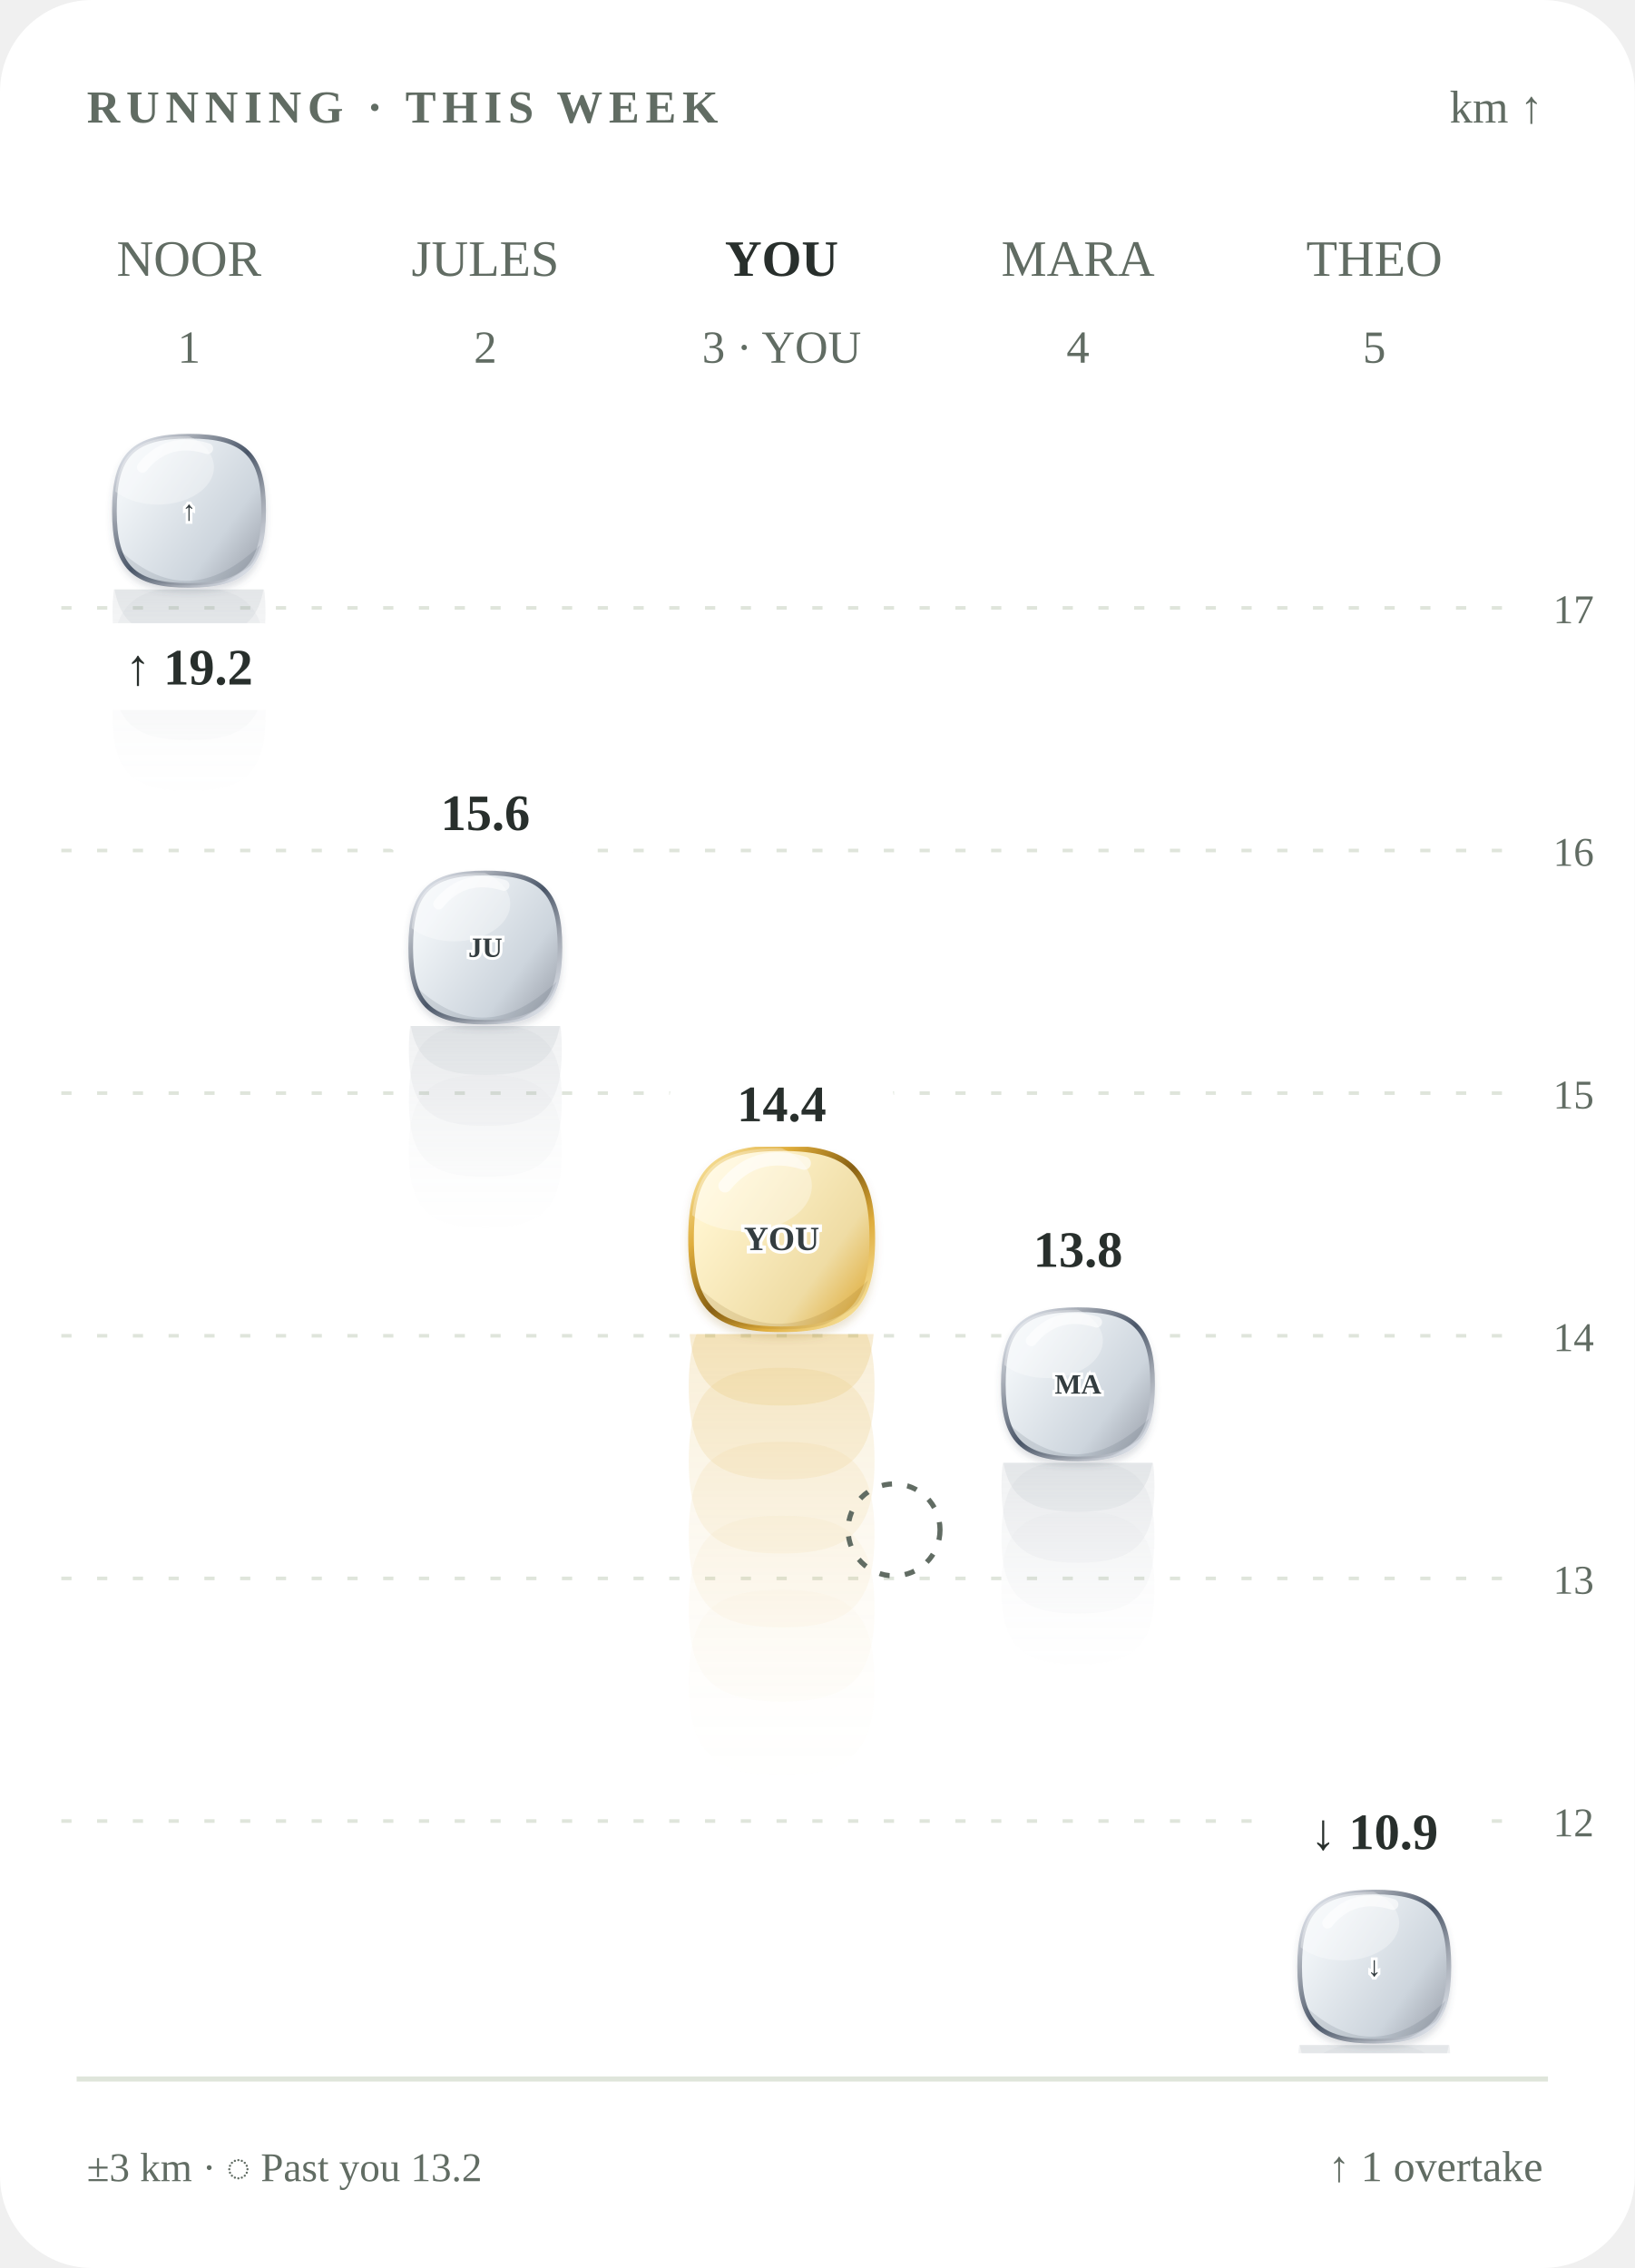
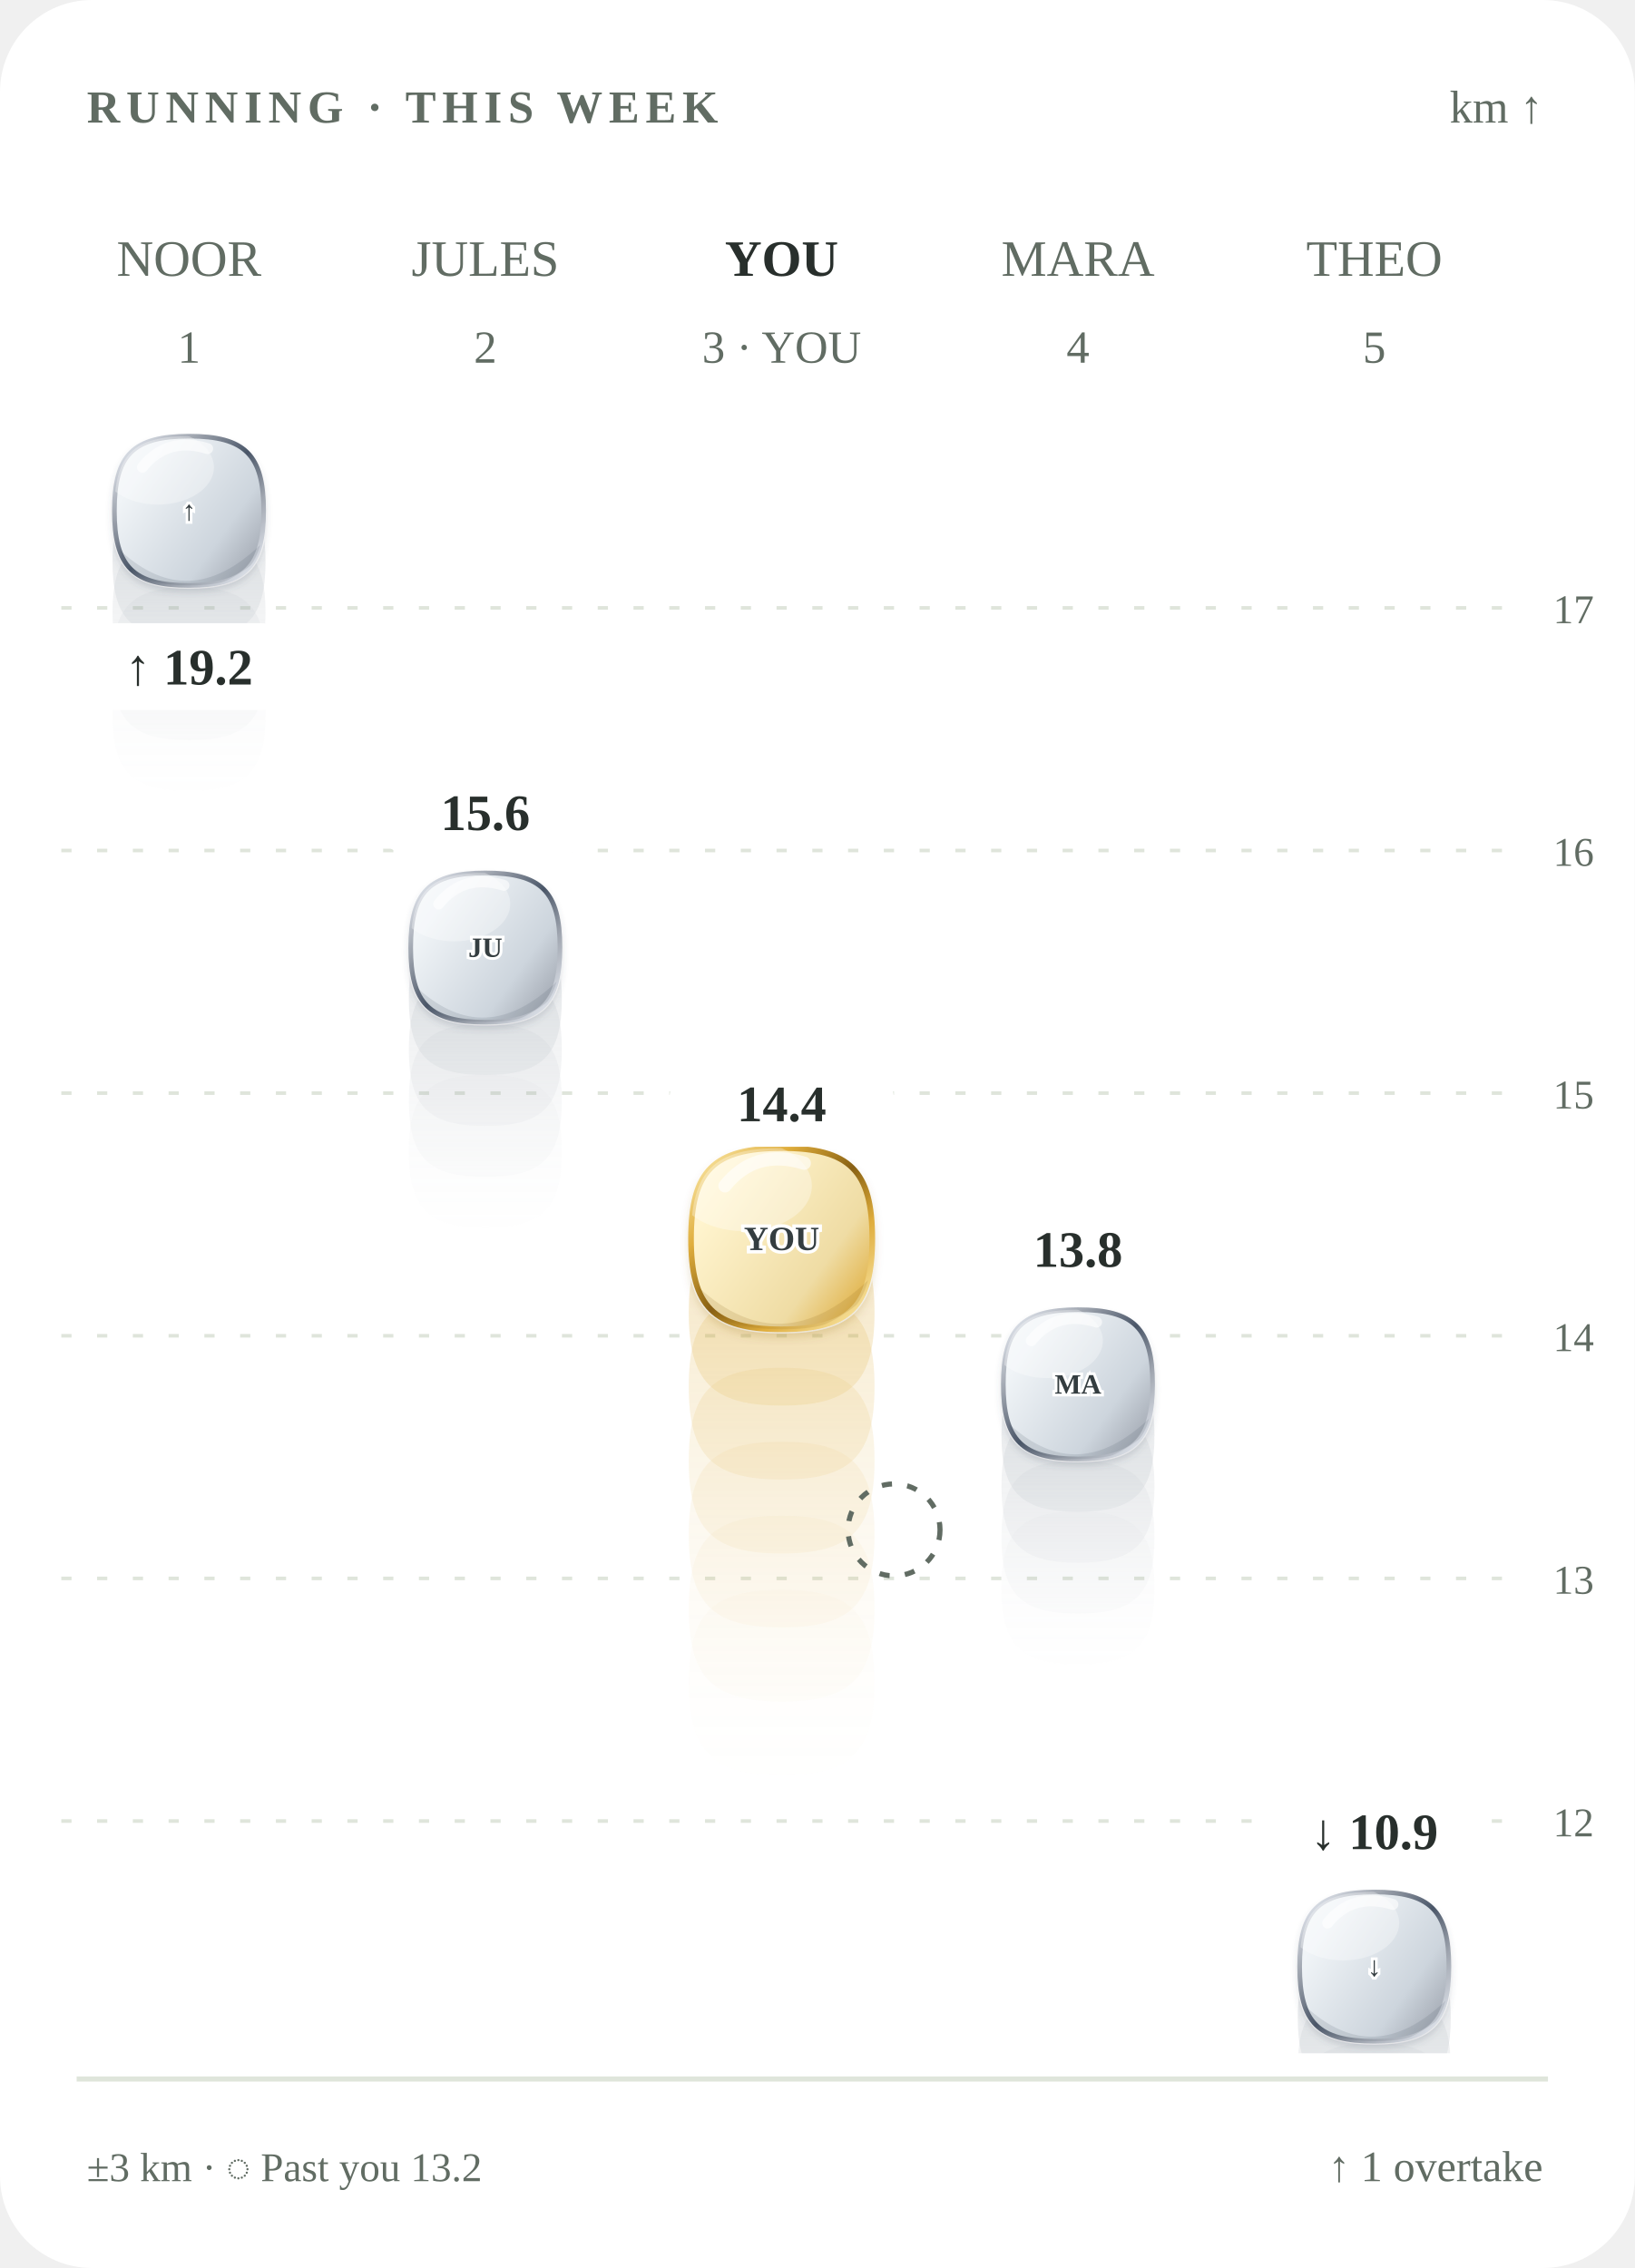
<svg xmlns="http://www.w3.org/2000/svg" viewBox="0 0 320 444" role="img" aria-label="Contour chase: fictional weekly running field. You are place 3, 14.4 km. 1 overtakes. Higher means more distance. Past you is not ranked.">
  <defs>
    <linearGradient id="«material-field-2falseR0»-wake" x1="0" y1="0" x2="0" y2="1">
      <stop stop-color="#f1c75b" stop-opacity=".65" />
      <stop offset="1" stop-color="#f1c75b" stop-opacity="0" />
    </linearGradient>
    <linearGradient id="«material-field-2falseR0»-peer" x1="0" y1="0" x2="0" y2="1">
      <stop stop-color="#819486" stop-opacity=".3" />
      <stop offset="1" stop-color="#819486" stop-opacity="0" />
    </linearGradient>
    <clipPath id="«material-field-2falseR0»-field">
      <rect x="8" y="82" width="294" height="320" rx="12" />
    </clipPath>
  </defs>
  <rect width="320" height="444" rx="18" fill="#ffffff" />
  <text x="17" y="24" fill="#616c63" font-size="9" font-weight="600" letter-spacing="1.2">RUNNING · THIS WEEK</text>
  <text x="302" y="24" text-anchor="end" fill="#616c63" font-size="9">km ↑</text>
  <g>
    <text x="37" y="54" text-anchor="middle" fill="#616c63" font-size="10" font-weight="500">NOOR</text>
    <text x="37" y="71" text-anchor="middle" fill="#616c63" font-size="9">1</text>
  </g>
  <g>
    <text x="95" y="54" text-anchor="middle" fill="#616c63" font-size="10" font-weight="500">JULES</text>
    <text x="95" y="71" text-anchor="middle" fill="#616c63" font-size="9">2</text>
  </g>
  <g>
    <text x="153" y="54" text-anchor="middle" fill="#282f2c" font-size="10" font-weight="800">YOU</text>
    <text x="153" y="71" text-anchor="middle" fill="#616c63" font-size="9">3 · YOU</text>
  </g>
  <g>
    <text x="211" y="54" text-anchor="middle" fill="#616c63" font-size="10" font-weight="500">MARA</text>
    <text x="211" y="71" text-anchor="middle" fill="#616c63" font-size="9">4</text>
  </g>
  <g>
    <text x="269" y="54" text-anchor="middle" fill="#616c63" font-size="10" font-weight="500">THEO</text>
    <text x="269" y="71" text-anchor="middle" fill="#616c63" font-size="9">5</text>
  </g>
  <g>
    <path d="M12 356.5H294" stroke="#dfe5db" stroke-width="0.7" stroke-dasharray="2 5" />
    <text x="308" y="359.5" text-anchor="middle" font-size="8" fill="#616c63">12</text>
  </g>
  <g>
    <path d="M12 309H294" stroke="#dfe5db" stroke-width="0.7" stroke-dasharray="2 5" />
    <text x="308" y="312" text-anchor="middle" font-size="8" fill="#616c63">13</text>
  </g>
  <g>
    <path d="M12 261.5H294" stroke="#dfe5db" stroke-width="0.7" stroke-dasharray="2 5" />
    <text x="308" y="264.5" text-anchor="middle" font-size="8" fill="#616c63">14</text>
  </g>
  <g>
    <path d="M12 214H294" stroke="#dfe5db" stroke-width="0.7" stroke-dasharray="2 5" />
    <text x="308" y="217" text-anchor="middle" font-size="8" fill="#616c63">15</text>
  </g>
  <g>
    <path d="M12 166.5H294" stroke="#dfe5db" stroke-width="0.7" stroke-dasharray="2 5" />
    <text x="308" y="169.5" text-anchor="middle" font-size="8" fill="#616c63">16</text>
  </g>
  <g>
    <path d="M12 119H294" stroke="#dfe5db" stroke-width="0.7" stroke-dasharray="2 5" />
    <text x="308" y="122" text-anchor="middle" font-size="8" fill="#616c63">17</text>
  </g>
  <g clip-path="url(#«material-field-2falseR0»-field)">
    <g>
      <g transform="translate(37 100) scale(0.6086957)" data-material-racer="silver">
        <defs>
          <linearGradient id="«material-field-2falseR15n»-body" x1="-0.5" y1="0" x2="0.9" y2="1">
            <stop offset="0" stop-color="#ffffff" stop-opacity="1" />
            <stop offset="0.4" stop-color="#f0f4f7" stop-opacity="1" />
            <stop offset="0.8" stop-color="#cdd5dd" stop-opacity="1" />
            <stop offset="1" stop-color="#9fa5af" stop-opacity="1" />
          </linearGradient>
          <linearGradient id="«material-field-2falseR15n»-rim" x1="0" y1="0" x2="1" y2="1">
            <stop stop-color="#f4f8ff" />
            <stop offset=".27" stop-color="#9fa5af" />
            <stop offset=".5" stop-color="#4a5668" />
            <stop offset=".7" stop-color="#9fa5af" />
            <stop offset="1" stop-color="#f4f8ff" />
          </linearGradient>
          <linearGradient id="«material-field-2falseR15n»-shine" gradientUnits="userSpaceOnUse" x1="-38" y1="-25" x2="25" y2="18">
            <stop stop-color="white" stop-opacity="0" />
            <stop offset=".36" stop-color="white" stop-opacity="0" />
            <stop offset=".48" stop-color="white" stop-opacity="0.35" />
            <stop offset=".57" stop-color="white" stop-opacity="0" />
            <stop offset="1" stop-color="white" stop-opacity="0" />
          </linearGradient>
-           <linearGradient id="«material-field-2falseR15n»-fade" x1="0" y1="0" x2="0" y2="1">
-             <stop stop-color="white" />
-             <stop offset="1" stop-color="white" stop-opacity="0" />
-           </linearGradient>
-           <mask id="«material-field-2falseR15n»-wake" maskUnits="userSpaceOnUse" x="-35" y="-35" width="70" height="140.55">
-             <rect x="-35" y="-29" width="70" height="124.55" fill="url(#«material-field-2falseR15n»-fade)" />
-           </mask>
-           <clipPath id="«material-field-2falseR15n»-after-head" clipPathUnits="userSpaceOnUse">
-             <rect x="-40" y="25.2" width="80" height="145.55" />
-           </clipPath>
          <clipPath id="«material-field-2falseR15n»-clip">
            <path d="M0-24C18-24 24-18 24 0S18 24 0 24-24 18-24 0-18-24 0-24Z" />
          </clipPath>
          <filter id="«material-field-2falseR15n»-shadow" x="-50%" y="-50%" width="200%" height="220%">
            <feDropShadow dx="0" dy="1.5" stdDeviation="1.1" flood-color="#4a5668" flood-opacity="0.18" />
          </filter>
          <pattern id="«material-field-2falseR15n»-grain" width="3" height="3" patternUnits="userSpaceOnUse">
            <path d="M0 .4H3" stroke="#f4f8ff" stroke-opacity=".22" stroke-width=".35" />
          </pattern>
        </defs>
-         <g clip-path="url(#«material-field-2falseR15n»-after-head)" data-wake-start="25.2">
-           <g mask="url(#«material-field-2falseR15n»-wake)">
-             <g style="transform:translateY(16.3875px);opacity:0.6;--echo-distance:65.55px;animation-duration:1.32s;animation-delay:0s">
-               <path d="M0-24C18-24 24-18 24 0S18 24 0 24-24 18-24 0-18-24 0-24Z" fill="#9fa5af" opacity="0.55" stroke="#9fa5af" stroke-width="1.2" />
-             </g>
-             <g style="transform:translateY(32.775px);opacity:0.48;--echo-distance:65.55px;animation-duration:1.32s;animation-delay:-0.33s">
-               <path d="M0-24C18-24 24-18 24 0S18 24 0 24-24 18-24 0-18-24 0-24Z" fill="#9fa5af" opacity="0.55" stroke="#9fa5af" stroke-width="1.2" />
-             </g>
-             <g style="transform:translateY(49.1625px);opacity:0.36;--echo-distance:65.55px;animation-duration:1.32s;animation-delay:-0.66s">
-               <path d="M0-24C18-24 24-18 24 0S18 24 0 24-24 18-24 0-18-24 0-24Z" fill="#9fa5af" opacity="0.55" stroke="#9fa5af" stroke-width="1.2" />
-             </g>
-             <g style="transform:translateY(65.55px);opacity:0.24;--echo-distance:65.55px;animation-duration:1.32s;animation-delay:-0.99s">
-               <path d="M0-24C18-24 24-18 24 0S18 24 0 24-24 18-24 0-18-24 0-24Z" fill="#9fa5af" opacity="0.55" stroke="#9fa5af" stroke-width="1.2" />
+         <g data-satin-wake="silver">
+           <defs>
+             <linearGradient id="«material-field-2falseR195n»-fade" x1="0" y1="0" x2="0" y2="1">
+               <stop stop-color="white" />
+               <stop offset="1" stop-color="white" stop-opacity="0" />
+             </linearGradient>
+             <mask id="«material-field-2falseR195n»-outside" maskUnits="userSpaceOnUse" x="-40" y="-40" width="80" height="155.55" style="mask-type:luminance">
+               <rect x="-40" y="-40" width="80" height="155.55" fill="white" />
+               <path d="M0-24C18-24 24-18 24 0S18 24 0 24-24 18-24 0-18-24 0-24Z" fill="black" stroke="black" stroke-width="2.2" />
+             </mask>
+             <mask id="«material-field-2falseR195n»-fade-mask" maskUnits="userSpaceOnUse" x="-35" y="-35" width="70" height="140.55">
+               <rect x="-35" y="-29" width="70" height="124.55" fill="url(#«material-field-2falseR195n»-fade)" />
+             </mask>
+           </defs>
+           <g mask="url(#«material-field-2falseR195n»-outside)" data-wake-exclusion="curved-silhouette">
+             <g mask="url(#«material-field-2falseR195n»-fade-mask)">
+               <g style="transform:translateY(16.3875px);opacity:0.6;--echo-distance:65.55px;animation-duration:1.32s;animation-delay:0s">
+                 <path d="M0-24C18-24 24-18 24 0S18 24 0 24-24 18-24 0-18-24 0-24Z" fill="#9fa5af" opacity=".55" stroke="#9fa5af" stroke-width="1.2" />
+               </g>
+               <g style="transform:translateY(32.775px);opacity:0.48;--echo-distance:65.55px;animation-duration:1.32s;animation-delay:-0.33s">
+                 <path d="M0-24C18-24 24-18 24 0S18 24 0 24-24 18-24 0-18-24 0-24Z" fill="#9fa5af" opacity=".55" stroke="#9fa5af" stroke-width="1.2" />
+               </g>
+               <g style="transform:translateY(49.1625px);opacity:0.36;--echo-distance:65.55px;animation-duration:1.32s;animation-delay:-0.66s">
+                 <path d="M0-24C18-24 24-18 24 0S18 24 0 24-24 18-24 0-18-24 0-24Z" fill="#9fa5af" opacity=".55" stroke="#9fa5af" stroke-width="1.2" />
+               </g>
+               <g style="transform:translateY(65.55px);opacity:0.24;--echo-distance:65.55px;animation-duration:1.32s;animation-delay:-0.99s">
+                 <path d="M0-24C18-24 24-18 24 0S18 24 0 24-24 18-24 0-18-24 0-24Z" fill="#9fa5af" opacity=".55" stroke="#9fa5af" stroke-width="1.2" />
+               </g>
            </g>
          </g>
        </g>
        <g filter="url(#«material-field-2falseR15n»-shadow)">
          <path d="M0-24C18-24 24-18 24 0S18 24 0 24-24 18-24 0-18-24 0-24Z" fill="url(#«material-field-2falseR15n»-body)" stroke="url(#«material-field-2falseR15n»-rim)" stroke-width="1.5" />
          <g clip-path="url(#«material-field-2falseR15n»-clip)">
            <ellipse cx="-10" cy="-14" rx="18" ry="12" fill="white" opacity="0.32" />
            <path d="M-15-14Q-7-24 6-20" fill="none" stroke="white" stroke-width="3.5" stroke-linecap="round" opacity="0.6" />
            <path d="M-23 14Q0 35 24 12" fill="none" stroke="#4a5668" stroke-width="3" opacity=".15" />
          </g>
        </g>
        <text x="0" y="3" text-anchor="middle" fill="#343d40" stroke="#fff" stroke-width="1.8" paint-order="stroke" font-size="9" font-weight="800">↑</text>
      </g>
      <g display="none">
        <circle cx="37" cy="114" r="14" fill="none" stroke="#819486" stroke-width="1.4" opacity="0.35" />
        <circle cx="37" cy="127" r="14" fill="none" stroke="#819486" stroke-width="1.4" opacity="0.2" />
        <circle cx="37" cy="100" r="14" fill="#fafaf7" stroke="#819486" stroke-width="1.5" />
        <text x="37" y="103" text-anchor="middle" font-size="8.5" font-weight="700" fill="#616c63">↑</text>
      </g>
      <rect x="15" y="122" width="44" height="17" rx="8" fill="#ffffff" />
      <text x="37" y="134" text-anchor="middle" font-size="10" font-weight="700" fill="#282f2c">↑ 19.2</text>
    </g>
    <g>
      <g transform="translate(95 185.5) scale(0.6086957)" data-material-racer="silver">
        <defs>
          <linearGradient id="«material-field-2falseR19n»-body" x1="-0.5" y1="0" x2="0.9" y2="1">
            <stop offset="0" stop-color="#ffffff" stop-opacity="1" />
            <stop offset="0.4" stop-color="#f0f4f7" stop-opacity="1" />
            <stop offset="0.8" stop-color="#cdd5dd" stop-opacity="1" />
            <stop offset="1" stop-color="#9fa5af" stop-opacity="1" />
          </linearGradient>
          <linearGradient id="«material-field-2falseR19n»-rim" x1="0" y1="0" x2="1" y2="1">
            <stop stop-color="#f4f8ff" />
            <stop offset=".27" stop-color="#9fa5af" />
            <stop offset=".5" stop-color="#4a5668" />
            <stop offset=".7" stop-color="#9fa5af" />
            <stop offset="1" stop-color="#f4f8ff" />
          </linearGradient>
          <linearGradient id="«material-field-2falseR19n»-shine" gradientUnits="userSpaceOnUse" x1="-38" y1="-25" x2="25" y2="18">
            <stop stop-color="white" stop-opacity="0" />
            <stop offset=".36" stop-color="white" stop-opacity="0" />
            <stop offset=".48" stop-color="white" stop-opacity="0.35" />
            <stop offset=".57" stop-color="white" stop-opacity="0" />
            <stop offset="1" stop-color="white" stop-opacity="0" />
          </linearGradient>
-           <linearGradient id="«material-field-2falseR19n»-fade" x1="0" y1="0" x2="0" y2="1">
-             <stop stop-color="white" />
-             <stop offset="1" stop-color="white" stop-opacity="0" />
-           </linearGradient>
-           <mask id="«material-field-2falseR19n»-wake" maskUnits="userSpaceOnUse" x="-35" y="-35" width="70" height="140.55">
-             <rect x="-35" y="-29" width="70" height="124.55" fill="url(#«material-field-2falseR19n»-fade)" />
-           </mask>
-           <clipPath id="«material-field-2falseR19n»-after-head" clipPathUnits="userSpaceOnUse">
-             <rect x="-40" y="25.2" width="80" height="145.55" />
-           </clipPath>
          <clipPath id="«material-field-2falseR19n»-clip">
            <path d="M0-24C18-24 24-18 24 0S18 24 0 24-24 18-24 0-18-24 0-24Z" />
          </clipPath>
          <filter id="«material-field-2falseR19n»-shadow" x="-50%" y="-50%" width="200%" height="220%">
            <feDropShadow dx="0" dy="1.5" stdDeviation="1.1" flood-color="#4a5668" flood-opacity="0.18" />
          </filter>
          <pattern id="«material-field-2falseR19n»-grain" width="3" height="3" patternUnits="userSpaceOnUse">
            <path d="M0 .4H3" stroke="#f4f8ff" stroke-opacity=".22" stroke-width=".35" />
          </pattern>
        </defs>
-         <g clip-path="url(#«material-field-2falseR19n»-after-head)" data-wake-start="25.2">
-           <g mask="url(#«material-field-2falseR19n»-wake)">
-             <g style="transform:translateY(16.3875px);opacity:0.6;--echo-distance:65.55px;animation-duration:1.32s;animation-delay:0s">
-               <path d="M0-24C18-24 24-18 24 0S18 24 0 24-24 18-24 0-18-24 0-24Z" fill="#9fa5af" opacity="0.55" stroke="#9fa5af" stroke-width="1.2" />
-             </g>
-             <g style="transform:translateY(32.775px);opacity:0.48;--echo-distance:65.55px;animation-duration:1.32s;animation-delay:-0.33s">
-               <path d="M0-24C18-24 24-18 24 0S18 24 0 24-24 18-24 0-18-24 0-24Z" fill="#9fa5af" opacity="0.55" stroke="#9fa5af" stroke-width="1.2" />
-             </g>
-             <g style="transform:translateY(49.1625px);opacity:0.36;--echo-distance:65.55px;animation-duration:1.32s;animation-delay:-0.66s">
-               <path d="M0-24C18-24 24-18 24 0S18 24 0 24-24 18-24 0-18-24 0-24Z" fill="#9fa5af" opacity="0.55" stroke="#9fa5af" stroke-width="1.2" />
-             </g>
-             <g style="transform:translateY(65.55px);opacity:0.24;--echo-distance:65.55px;animation-duration:1.32s;animation-delay:-0.99s">
-               <path d="M0-24C18-24 24-18 24 0S18 24 0 24-24 18-24 0-18-24 0-24Z" fill="#9fa5af" opacity="0.55" stroke="#9fa5af" stroke-width="1.2" />
+         <g data-satin-wake="silver">
+           <defs>
+             <linearGradient id="«material-field-2falseR199n»-fade" x1="0" y1="0" x2="0" y2="1">
+               <stop stop-color="white" />
+               <stop offset="1" stop-color="white" stop-opacity="0" />
+             </linearGradient>
+             <mask id="«material-field-2falseR199n»-outside" maskUnits="userSpaceOnUse" x="-40" y="-40" width="80" height="155.55" style="mask-type:luminance">
+               <rect x="-40" y="-40" width="80" height="155.55" fill="white" />
+               <path d="M0-24C18-24 24-18 24 0S18 24 0 24-24 18-24 0-18-24 0-24Z" fill="black" stroke="black" stroke-width="2.2" />
+             </mask>
+             <mask id="«material-field-2falseR199n»-fade-mask" maskUnits="userSpaceOnUse" x="-35" y="-35" width="70" height="140.55">
+               <rect x="-35" y="-29" width="70" height="124.55" fill="url(#«material-field-2falseR199n»-fade)" />
+             </mask>
+           </defs>
+           <g mask="url(#«material-field-2falseR199n»-outside)" data-wake-exclusion="curved-silhouette">
+             <g mask="url(#«material-field-2falseR199n»-fade-mask)">
+               <g style="transform:translateY(16.3875px);opacity:0.6;--echo-distance:65.55px;animation-duration:1.32s;animation-delay:0s">
+                 <path d="M0-24C18-24 24-18 24 0S18 24 0 24-24 18-24 0-18-24 0-24Z" fill="#9fa5af" opacity=".55" stroke="#9fa5af" stroke-width="1.2" />
+               </g>
+               <g style="transform:translateY(32.775px);opacity:0.48;--echo-distance:65.55px;animation-duration:1.32s;animation-delay:-0.33s">
+                 <path d="M0-24C18-24 24-18 24 0S18 24 0 24-24 18-24 0-18-24 0-24Z" fill="#9fa5af" opacity=".55" stroke="#9fa5af" stroke-width="1.2" />
+               </g>
+               <g style="transform:translateY(49.1625px);opacity:0.36;--echo-distance:65.55px;animation-duration:1.32s;animation-delay:-0.66s">
+                 <path d="M0-24C18-24 24-18 24 0S18 24 0 24-24 18-24 0-18-24 0-24Z" fill="#9fa5af" opacity=".55" stroke="#9fa5af" stroke-width="1.2" />
+               </g>
+               <g style="transform:translateY(65.55px);opacity:0.24;--echo-distance:65.55px;animation-duration:1.32s;animation-delay:-0.99s">
+                 <path d="M0-24C18-24 24-18 24 0S18 24 0 24-24 18-24 0-18-24 0-24Z" fill="#9fa5af" opacity=".55" stroke="#9fa5af" stroke-width="1.2" />
+               </g>
            </g>
          </g>
        </g>
        <g filter="url(#«material-field-2falseR19n»-shadow)">
          <path d="M0-24C18-24 24-18 24 0S18 24 0 24-24 18-24 0-18-24 0-24Z" fill="url(#«material-field-2falseR19n»-body)" stroke="url(#«material-field-2falseR19n»-rim)" stroke-width="1.5" />
          <g clip-path="url(#«material-field-2falseR19n»-clip)">
            <ellipse cx="-10" cy="-14" rx="18" ry="12" fill="white" opacity="0.32" />
            <path d="M-15-14Q-7-24 6-20" fill="none" stroke="white" stroke-width="3.5" stroke-linecap="round" opacity="0.6" />
            <path d="M-23 14Q0 35 24 12" fill="none" stroke="#4a5668" stroke-width="3" opacity=".15" />
          </g>
        </g>
        <text x="0" y="3" text-anchor="middle" fill="#343d40" stroke="#fff" stroke-width="1.8" paint-order="stroke" font-size="9" font-weight="800">JU</text>
      </g>
      <g display="none">
        <circle cx="95" cy="199.5" r="14" fill="none" stroke="#819486" stroke-width="1.4" opacity="0.35" />
        <circle cx="95" cy="212.5" r="14" fill="none" stroke="#819486" stroke-width="1.4" opacity="0.2" />
        <circle cx="95" cy="185.5" r="14" fill="#fafaf7" stroke="#819486" stroke-width="1.5" />
        <text x="95" y="188.5" text-anchor="middle" font-size="8.5" font-weight="700" fill="#616c63">JU</text>
      </g>
      <rect x="73" y="150.5" width="44" height="17" rx="8" fill="#ffffff" />
      <text x="95" y="162.5" text-anchor="middle" font-size="10" font-weight="700" fill="#282f2c">15.6</text>
    </g>
    <g>
      <g transform="translate(153 242.5) scale(0.7391304)" data-material-racer="gold">
        <defs>
          <linearGradient id="«material-field-2falseR1dn»-body" x1="-0.5" y1="0" x2="0.9" y2="1">
            <stop offset="0" stop-color="#ffffff" stop-opacity="1" />
            <stop offset="0.4" stop-color="#fff4ce" stop-opacity="1" />
            <stop offset="0.8" stop-color="#efdca4" stop-opacity="1" />
            <stop offset="1" stop-color="#dfad3c" stop-opacity="1" />
          </linearGradient>
          <linearGradient id="«material-field-2falseR1dn»-rim" x1="0" y1="0" x2="1" y2="1">
            <stop stop-color="#fff2ba" />
            <stop offset=".27" stop-color="#dfad3c" />
            <stop offset=".5" stop-color="#886012" />
            <stop offset=".7" stop-color="#dfad3c" />
            <stop offset="1" stop-color="#fff2ba" />
          </linearGradient>
          <linearGradient id="«material-field-2falseR1dn»-shine" gradientUnits="userSpaceOnUse" x1="-38" y1="-25" x2="25" y2="18">
            <stop stop-color="white" stop-opacity="0" />
            <stop offset=".36" stop-color="white" stop-opacity="0" />
            <stop offset=".48" stop-color="white" stop-opacity="0.35" />
            <stop offset=".57" stop-color="white" stop-opacity="0" />
            <stop offset="1" stop-color="white" stop-opacity="0" />
          </linearGradient>
-           <linearGradient id="«material-field-2falseR1dn»-fade" x1="0" y1="0" x2="0" y2="1">
-             <stop stop-color="white" />
-             <stop offset="1" stop-color="white" stop-opacity="0" />
-           </linearGradient>
-           <mask id="«material-field-2falseR1dn»-wake" maskUnits="userSpaceOnUse" x="-35" y="-35" width="70" height="192.55">
-             <rect x="-35" y="-29" width="70" height="176.55" fill="url(#«material-field-2falseR1dn»-fade)" />
-           </mask>
-           <clipPath id="«material-field-2falseR1dn»-after-head" clipPathUnits="userSpaceOnUse">
-             <rect x="-40" y="25.2" width="80" height="197.55" />
-           </clipPath>
          <clipPath id="«material-field-2falseR1dn»-clip">
            <path d="M0-24C18-24 24-18 24 0S18 24 0 24-24 18-24 0-18-24 0-24Z" />
          </clipPath>
          <filter id="«material-field-2falseR1dn»-shadow" x="-50%" y="-50%" width="200%" height="220%">
            <feDropShadow dx="0" dy="1.5" stdDeviation="1.1" flood-color="#886012" flood-opacity="0.18" />
          </filter>
          <pattern id="«material-field-2falseR1dn»-grain" width="3" height="3" patternUnits="userSpaceOnUse">
            <path d="M0 .4H3" stroke="#fff2ba" stroke-opacity=".22" stroke-width=".35" />
          </pattern>
        </defs>
-         <g clip-path="url(#«material-field-2falseR1dn»-after-head)" data-wake-start="25.2">
-           <g mask="url(#«material-field-2falseR1dn»-wake)">
-             <g style="transform:translateY(19.59167px);opacity:0.6;--echo-distance:117.55px;animation-duration:1.15s;animation-delay:0s">
-               <path d="M0-24C18-24 24-18 24 0S18 24 0 24-24 18-24 0-18-24 0-24Z" fill="#dfad3c" opacity="0.55" stroke="#dfad3c" stroke-width="1.2" />
-             </g>
-             <g style="transform:translateY(39.18333px);opacity:0.514;--echo-distance:117.55px;animation-duration:1.15s;animation-delay:-0.192s">
-               <path d="M0-24C18-24 24-18 24 0S18 24 0 24-24 18-24 0-18-24 0-24Z" fill="#dfad3c" opacity="0.55" stroke="#dfad3c" stroke-width="1.2" />
-             </g>
-             <g style="transform:translateY(58.775px);opacity:0.429;--echo-distance:117.55px;animation-duration:1.15s;animation-delay:-0.383s">
-               <path d="M0-24C18-24 24-18 24 0S18 24 0 24-24 18-24 0-18-24 0-24Z" fill="#dfad3c" opacity="0.55" stroke="#dfad3c" stroke-width="1.2" />
-             </g>
-             <g style="transform:translateY(78.36667px);opacity:0.343;--echo-distance:117.55px;animation-duration:1.15s;animation-delay:-0.575s">
-               <path d="M0-24C18-24 24-18 24 0S18 24 0 24-24 18-24 0-18-24 0-24Z" fill="#dfad3c" opacity="0.55" stroke="#dfad3c" stroke-width="1.2" />
-             </g>
-             <g style="transform:translateY(97.95833px);opacity:0.257;--echo-distance:117.55px;animation-duration:1.15s;animation-delay:-0.767s">
-               <path d="M0-24C18-24 24-18 24 0S18 24 0 24-24 18-24 0-18-24 0-24Z" fill="#dfad3c" opacity="0.55" stroke="#dfad3c" stroke-width="1.2" />
-             </g>
-             <g style="transform:translateY(117.55px);opacity:0.171;--echo-distance:117.55px;animation-duration:1.15s;animation-delay:-0.958s">
-               <path d="M0-24C18-24 24-18 24 0S18 24 0 24-24 18-24 0-18-24 0-24Z" fill="#dfad3c" opacity="0.55" stroke="#dfad3c" stroke-width="1.2" />
+         <g data-satin-wake="gold">
+           <defs>
+             <linearGradient id="«material-field-2falseR19dn»-fade" x1="0" y1="0" x2="0" y2="1">
+               <stop stop-color="white" />
+               <stop offset="1" stop-color="white" stop-opacity="0" />
+             </linearGradient>
+             <mask id="«material-field-2falseR19dn»-outside" maskUnits="userSpaceOnUse" x="-40" y="-40" width="80" height="207.55" style="mask-type:luminance">
+               <rect x="-40" y="-40" width="80" height="207.55" fill="white" />
+               <path d="M0-24C18-24 24-18 24 0S18 24 0 24-24 18-24 0-18-24 0-24Z" fill="black" stroke="black" stroke-width="2.2" />
+             </mask>
+             <mask id="«material-field-2falseR19dn»-fade-mask" maskUnits="userSpaceOnUse" x="-35" y="-35" width="70" height="192.55">
+               <rect x="-35" y="-29" width="70" height="176.55" fill="url(#«material-field-2falseR19dn»-fade)" />
+             </mask>
+           </defs>
+           <g mask="url(#«material-field-2falseR19dn»-outside)" data-wake-exclusion="curved-silhouette">
+             <g mask="url(#«material-field-2falseR19dn»-fade-mask)">
+               <g style="transform:translateY(19.59167px);opacity:0.6;--echo-distance:117.55px;animation-duration:1.15s;animation-delay:0s">
+                 <path d="M0-24C18-24 24-18 24 0S18 24 0 24-24 18-24 0-18-24 0-24Z" fill="#dfad3c" opacity=".55" stroke="#dfad3c" stroke-width="1.2" />
+               </g>
+               <g style="transform:translateY(39.18333px);opacity:0.514;--echo-distance:117.55px;animation-duration:1.15s;animation-delay:-0.192s">
+                 <path d="M0-24C18-24 24-18 24 0S18 24 0 24-24 18-24 0-18-24 0-24Z" fill="#dfad3c" opacity=".55" stroke="#dfad3c" stroke-width="1.2" />
+               </g>
+               <g style="transform:translateY(58.775px);opacity:0.429;--echo-distance:117.55px;animation-duration:1.15s;animation-delay:-0.383s">
+                 <path d="M0-24C18-24 24-18 24 0S18 24 0 24-24 18-24 0-18-24 0-24Z" fill="#dfad3c" opacity=".55" stroke="#dfad3c" stroke-width="1.2" />
+               </g>
+               <g style="transform:translateY(78.36667px);opacity:0.343;--echo-distance:117.55px;animation-duration:1.15s;animation-delay:-0.575s">
+                 <path d="M0-24C18-24 24-18 24 0S18 24 0 24-24 18-24 0-18-24 0-24Z" fill="#dfad3c" opacity=".55" stroke="#dfad3c" stroke-width="1.2" />
+               </g>
+               <g style="transform:translateY(97.95833px);opacity:0.257;--echo-distance:117.55px;animation-duration:1.15s;animation-delay:-0.767s">
+                 <path d="M0-24C18-24 24-18 24 0S18 24 0 24-24 18-24 0-18-24 0-24Z" fill="#dfad3c" opacity=".55" stroke="#dfad3c" stroke-width="1.2" />
+               </g>
+               <g style="transform:translateY(117.55px);opacity:0.171;--echo-distance:117.55px;animation-duration:1.15s;animation-delay:-0.958s">
+                 <path d="M0-24C18-24 24-18 24 0S18 24 0 24-24 18-24 0-18-24 0-24Z" fill="#dfad3c" opacity=".55" stroke="#dfad3c" stroke-width="1.2" />
+               </g>
            </g>
          </g>
        </g>
        <g filter="url(#«material-field-2falseR1dn»-shadow)">
          <path d="M0-24C18-24 24-18 24 0S18 24 0 24-24 18-24 0-18-24 0-24Z" fill="url(#«material-field-2falseR1dn»-body)" stroke="url(#«material-field-2falseR1dn»-rim)" stroke-width="1.5" />
          <g clip-path="url(#«material-field-2falseR1dn»-clip)">
            <ellipse cx="-10" cy="-14" rx="18" ry="12" fill="white" opacity="0.32" />
            <path d="M-15-14Q-7-24 6-20" fill="none" stroke="white" stroke-width="3.5" stroke-linecap="round" opacity="0.6" />
            <path d="M-23 14Q0 35 24 12" fill="none" stroke="#886012" stroke-width="3" opacity=".15" />
          </g>
        </g>
        <text x="0" y="3" text-anchor="middle" fill="#343d40" stroke="#fff" stroke-width="1.8" paint-order="stroke" font-size="9" font-weight="800">YOU</text>
      </g>
      <g display="none">
        <circle cx="153" cy="256.5" r="14" fill="none" stroke="#f1c75b" stroke-width="1.4" opacity="0.35" />
        <circle cx="153" cy="269.5" r="14" fill="none" stroke="#f1c75b" stroke-width="1.4" opacity="0.2" />
        <circle cx="153" cy="242.5" r="17" fill="#fafaf7" stroke="#282f2c" stroke-width="2.5" />
        <text x="153" y="245.5" text-anchor="middle" font-size="8" font-weight="700" fill="#282f2c">YOU</text>
      </g>
      <rect x="131" y="207.5" width="44" height="17" rx="8" fill="#ffffff" />
      <text x="153" y="219.5" text-anchor="middle" font-size="10" font-weight="700" fill="#282f2c">14.4</text>
    </g>
    <g>
      <g transform="translate(211 271) scale(0.6086957)" data-material-racer="silver">
        <defs>
          <linearGradient id="«material-field-2falseR1hn»-body" x1="-0.5" y1="0" x2="0.9" y2="1">
            <stop offset="0" stop-color="#ffffff" stop-opacity="1" />
            <stop offset="0.4" stop-color="#f0f4f7" stop-opacity="1" />
            <stop offset="0.8" stop-color="#cdd5dd" stop-opacity="1" />
            <stop offset="1" stop-color="#9fa5af" stop-opacity="1" />
          </linearGradient>
          <linearGradient id="«material-field-2falseR1hn»-rim" x1="0" y1="0" x2="1" y2="1">
            <stop stop-color="#f4f8ff" />
            <stop offset=".27" stop-color="#9fa5af" />
            <stop offset=".5" stop-color="#4a5668" />
            <stop offset=".7" stop-color="#9fa5af" />
            <stop offset="1" stop-color="#f4f8ff" />
          </linearGradient>
          <linearGradient id="«material-field-2falseR1hn»-shine" gradientUnits="userSpaceOnUse" x1="-38" y1="-25" x2="25" y2="18">
            <stop stop-color="white" stop-opacity="0" />
            <stop offset=".36" stop-color="white" stop-opacity="0" />
            <stop offset=".48" stop-color="white" stop-opacity="0.35" />
            <stop offset=".57" stop-color="white" stop-opacity="0" />
            <stop offset="1" stop-color="white" stop-opacity="0" />
          </linearGradient>
-           <linearGradient id="«material-field-2falseR1hn»-fade" x1="0" y1="0" x2="0" y2="1">
-             <stop stop-color="white" />
-             <stop offset="1" stop-color="white" stop-opacity="0" />
-           </linearGradient>
-           <mask id="«material-field-2falseR1hn»-wake" maskUnits="userSpaceOnUse" x="-35" y="-35" width="70" height="140.55">
-             <rect x="-35" y="-29" width="70" height="124.55" fill="url(#«material-field-2falseR1hn»-fade)" />
-           </mask>
-           <clipPath id="«material-field-2falseR1hn»-after-head" clipPathUnits="userSpaceOnUse">
-             <rect x="-40" y="25.2" width="80" height="145.55" />
-           </clipPath>
          <clipPath id="«material-field-2falseR1hn»-clip">
            <path d="M0-24C18-24 24-18 24 0S18 24 0 24-24 18-24 0-18-24 0-24Z" />
          </clipPath>
          <filter id="«material-field-2falseR1hn»-shadow" x="-50%" y="-50%" width="200%" height="220%">
            <feDropShadow dx="0" dy="1.5" stdDeviation="1.1" flood-color="#4a5668" flood-opacity="0.18" />
          </filter>
          <pattern id="«material-field-2falseR1hn»-grain" width="3" height="3" patternUnits="userSpaceOnUse">
            <path d="M0 .4H3" stroke="#f4f8ff" stroke-opacity=".22" stroke-width=".35" />
          </pattern>
        </defs>
-         <g clip-path="url(#«material-field-2falseR1hn»-after-head)" data-wake-start="25.2">
-           <g mask="url(#«material-field-2falseR1hn»-wake)">
-             <g style="transform:translateY(16.3875px);opacity:0.6;--echo-distance:65.55px;animation-duration:1.32s;animation-delay:0s">
-               <path d="M0-24C18-24 24-18 24 0S18 24 0 24-24 18-24 0-18-24 0-24Z" fill="#9fa5af" opacity="0.55" stroke="#9fa5af" stroke-width="1.2" />
-             </g>
-             <g style="transform:translateY(32.775px);opacity:0.48;--echo-distance:65.55px;animation-duration:1.32s;animation-delay:-0.33s">
-               <path d="M0-24C18-24 24-18 24 0S18 24 0 24-24 18-24 0-18-24 0-24Z" fill="#9fa5af" opacity="0.55" stroke="#9fa5af" stroke-width="1.2" />
-             </g>
-             <g style="transform:translateY(49.1625px);opacity:0.36;--echo-distance:65.55px;animation-duration:1.32s;animation-delay:-0.66s">
-               <path d="M0-24C18-24 24-18 24 0S18 24 0 24-24 18-24 0-18-24 0-24Z" fill="#9fa5af" opacity="0.55" stroke="#9fa5af" stroke-width="1.2" />
-             </g>
-             <g style="transform:translateY(65.55px);opacity:0.24;--echo-distance:65.55px;animation-duration:1.32s;animation-delay:-0.99s">
-               <path d="M0-24C18-24 24-18 24 0S18 24 0 24-24 18-24 0-18-24 0-24Z" fill="#9fa5af" opacity="0.55" stroke="#9fa5af" stroke-width="1.2" />
+         <g data-satin-wake="silver">
+           <defs>
+             <linearGradient id="«material-field-2falseR19hn»-fade" x1="0" y1="0" x2="0" y2="1">
+               <stop stop-color="white" />
+               <stop offset="1" stop-color="white" stop-opacity="0" />
+             </linearGradient>
+             <mask id="«material-field-2falseR19hn»-outside" maskUnits="userSpaceOnUse" x="-40" y="-40" width="80" height="155.55" style="mask-type:luminance">
+               <rect x="-40" y="-40" width="80" height="155.55" fill="white" />
+               <path d="M0-24C18-24 24-18 24 0S18 24 0 24-24 18-24 0-18-24 0-24Z" fill="black" stroke="black" stroke-width="2.2" />
+             </mask>
+             <mask id="«material-field-2falseR19hn»-fade-mask" maskUnits="userSpaceOnUse" x="-35" y="-35" width="70" height="140.55">
+               <rect x="-35" y="-29" width="70" height="124.55" fill="url(#«material-field-2falseR19hn»-fade)" />
+             </mask>
+           </defs>
+           <g mask="url(#«material-field-2falseR19hn»-outside)" data-wake-exclusion="curved-silhouette">
+             <g mask="url(#«material-field-2falseR19hn»-fade-mask)">
+               <g style="transform:translateY(16.3875px);opacity:0.6;--echo-distance:65.55px;animation-duration:1.32s;animation-delay:0s">
+                 <path d="M0-24C18-24 24-18 24 0S18 24 0 24-24 18-24 0-18-24 0-24Z" fill="#9fa5af" opacity=".55" stroke="#9fa5af" stroke-width="1.2" />
+               </g>
+               <g style="transform:translateY(32.775px);opacity:0.48;--echo-distance:65.55px;animation-duration:1.32s;animation-delay:-0.33s">
+                 <path d="M0-24C18-24 24-18 24 0S18 24 0 24-24 18-24 0-18-24 0-24Z" fill="#9fa5af" opacity=".55" stroke="#9fa5af" stroke-width="1.2" />
+               </g>
+               <g style="transform:translateY(49.1625px);opacity:0.36;--echo-distance:65.55px;animation-duration:1.32s;animation-delay:-0.66s">
+                 <path d="M0-24C18-24 24-18 24 0S18 24 0 24-24 18-24 0-18-24 0-24Z" fill="#9fa5af" opacity=".55" stroke="#9fa5af" stroke-width="1.2" />
+               </g>
+               <g style="transform:translateY(65.55px);opacity:0.24;--echo-distance:65.55px;animation-duration:1.32s;animation-delay:-0.99s">
+                 <path d="M0-24C18-24 24-18 24 0S18 24 0 24-24 18-24 0-18-24 0-24Z" fill="#9fa5af" opacity=".55" stroke="#9fa5af" stroke-width="1.2" />
+               </g>
            </g>
          </g>
        </g>
        <g filter="url(#«material-field-2falseR1hn»-shadow)">
          <path d="M0-24C18-24 24-18 24 0S18 24 0 24-24 18-24 0-18-24 0-24Z" fill="url(#«material-field-2falseR1hn»-body)" stroke="url(#«material-field-2falseR1hn»-rim)" stroke-width="1.5" />
          <g clip-path="url(#«material-field-2falseR1hn»-clip)">
            <ellipse cx="-10" cy="-14" rx="18" ry="12" fill="white" opacity="0.32" />
            <path d="M-15-14Q-7-24 6-20" fill="none" stroke="white" stroke-width="3.5" stroke-linecap="round" opacity="0.6" />
            <path d="M-23 14Q0 35 24 12" fill="none" stroke="#4a5668" stroke-width="3" opacity=".15" />
          </g>
        </g>
        <text x="0" y="3" text-anchor="middle" fill="#343d40" stroke="#fff" stroke-width="1.8" paint-order="stroke" font-size="9" font-weight="800">MA</text>
      </g>
      <g display="none">
        <circle cx="211" cy="285" r="14" fill="none" stroke="#819486" stroke-width="1.4" opacity="0.35" />
        <circle cx="211" cy="298" r="14" fill="none" stroke="#819486" stroke-width="1.4" opacity="0.2" />
        <circle cx="211" cy="271" r="14" fill="#fafaf7" stroke="#819486" stroke-width="1.5" />
        <text x="211" y="274" text-anchor="middle" font-size="8.5" font-weight="700" fill="#616c63">MA</text>
      </g>
      <rect x="189" y="236" width="44" height="17" rx="8" fill="#ffffff" />
      <text x="211" y="248" text-anchor="middle" font-size="10" font-weight="700" fill="#282f2c">13.8</text>
    </g>
    <g>
      <g transform="translate(269 385) scale(0.6086957)" data-material-racer="silver">
        <defs>
          <linearGradient id="«material-field-2falseR1ln»-body" x1="-0.5" y1="0" x2="0.9" y2="1">
            <stop offset="0" stop-color="#ffffff" stop-opacity="1" />
            <stop offset="0.4" stop-color="#f0f4f7" stop-opacity="1" />
            <stop offset="0.8" stop-color="#cdd5dd" stop-opacity="1" />
            <stop offset="1" stop-color="#9fa5af" stop-opacity="1" />
          </linearGradient>
          <linearGradient id="«material-field-2falseR1ln»-rim" x1="0" y1="0" x2="1" y2="1">
            <stop stop-color="#f4f8ff" />
            <stop offset=".27" stop-color="#9fa5af" />
            <stop offset=".5" stop-color="#4a5668" />
            <stop offset=".7" stop-color="#9fa5af" />
            <stop offset="1" stop-color="#f4f8ff" />
          </linearGradient>
          <linearGradient id="«material-field-2falseR1ln»-shine" gradientUnits="userSpaceOnUse" x1="-38" y1="-25" x2="25" y2="18">
            <stop stop-color="white" stop-opacity="0" />
            <stop offset=".36" stop-color="white" stop-opacity="0" />
            <stop offset=".48" stop-color="white" stop-opacity="0.35" />
            <stop offset=".57" stop-color="white" stop-opacity="0" />
            <stop offset="1" stop-color="white" stop-opacity="0" />
          </linearGradient>
-           <linearGradient id="«material-field-2falseR1ln»-fade" x1="0" y1="0" x2="0" y2="1">
-             <stop stop-color="white" />
-             <stop offset="1" stop-color="white" stop-opacity="0" />
-           </linearGradient>
-           <mask id="«material-field-2falseR1ln»-wake" maskUnits="userSpaceOnUse" x="-35" y="-35" width="70" height="140.55">
-             <rect x="-35" y="-29" width="70" height="124.55" fill="url(#«material-field-2falseR1ln»-fade)" />
-           </mask>
-           <clipPath id="«material-field-2falseR1ln»-after-head" clipPathUnits="userSpaceOnUse">
-             <rect x="-40" y="25.2" width="80" height="145.55" />
-           </clipPath>
          <clipPath id="«material-field-2falseR1ln»-clip">
            <path d="M0-24C18-24 24-18 24 0S18 24 0 24-24 18-24 0-18-24 0-24Z" />
          </clipPath>
          <filter id="«material-field-2falseR1ln»-shadow" x="-50%" y="-50%" width="200%" height="220%">
            <feDropShadow dx="0" dy="1.5" stdDeviation="1.1" flood-color="#4a5668" flood-opacity="0.18" />
          </filter>
          <pattern id="«material-field-2falseR1ln»-grain" width="3" height="3" patternUnits="userSpaceOnUse">
            <path d="M0 .4H3" stroke="#f4f8ff" stroke-opacity=".22" stroke-width=".35" />
          </pattern>
        </defs>
-         <g clip-path="url(#«material-field-2falseR1ln»-after-head)" data-wake-start="25.2">
-           <g mask="url(#«material-field-2falseR1ln»-wake)">
-             <g style="transform:translateY(16.3875px);opacity:0.6;--echo-distance:65.55px;animation-duration:1.32s;animation-delay:0s">
-               <path d="M0-24C18-24 24-18 24 0S18 24 0 24-24 18-24 0-18-24 0-24Z" fill="#9fa5af" opacity="0.55" stroke="#9fa5af" stroke-width="1.2" />
-             </g>
-             <g style="transform:translateY(32.775px);opacity:0.48;--echo-distance:65.55px;animation-duration:1.32s;animation-delay:-0.33s">
-               <path d="M0-24C18-24 24-18 24 0S18 24 0 24-24 18-24 0-18-24 0-24Z" fill="#9fa5af" opacity="0.55" stroke="#9fa5af" stroke-width="1.2" />
-             </g>
-             <g style="transform:translateY(49.1625px);opacity:0.36;--echo-distance:65.55px;animation-duration:1.32s;animation-delay:-0.66s">
-               <path d="M0-24C18-24 24-18 24 0S18 24 0 24-24 18-24 0-18-24 0-24Z" fill="#9fa5af" opacity="0.55" stroke="#9fa5af" stroke-width="1.2" />
-             </g>
-             <g style="transform:translateY(65.55px);opacity:0.24;--echo-distance:65.55px;animation-duration:1.32s;animation-delay:-0.99s">
-               <path d="M0-24C18-24 24-18 24 0S18 24 0 24-24 18-24 0-18-24 0-24Z" fill="#9fa5af" opacity="0.55" stroke="#9fa5af" stroke-width="1.2" />
+         <g data-satin-wake="silver">
+           <defs>
+             <linearGradient id="«material-field-2falseR19ln»-fade" x1="0" y1="0" x2="0" y2="1">
+               <stop stop-color="white" />
+               <stop offset="1" stop-color="white" stop-opacity="0" />
+             </linearGradient>
+             <mask id="«material-field-2falseR19ln»-outside" maskUnits="userSpaceOnUse" x="-40" y="-40" width="80" height="155.55" style="mask-type:luminance">
+               <rect x="-40" y="-40" width="80" height="155.55" fill="white" />
+               <path d="M0-24C18-24 24-18 24 0S18 24 0 24-24 18-24 0-18-24 0-24Z" fill="black" stroke="black" stroke-width="2.2" />
+             </mask>
+             <mask id="«material-field-2falseR19ln»-fade-mask" maskUnits="userSpaceOnUse" x="-35" y="-35" width="70" height="140.55">
+               <rect x="-35" y="-29" width="70" height="124.55" fill="url(#«material-field-2falseR19ln»-fade)" />
+             </mask>
+           </defs>
+           <g mask="url(#«material-field-2falseR19ln»-outside)" data-wake-exclusion="curved-silhouette">
+             <g mask="url(#«material-field-2falseR19ln»-fade-mask)">
+               <g style="transform:translateY(16.3875px);opacity:0.6;--echo-distance:65.55px;animation-duration:1.32s;animation-delay:0s">
+                 <path d="M0-24C18-24 24-18 24 0S18 24 0 24-24 18-24 0-18-24 0-24Z" fill="#9fa5af" opacity=".55" stroke="#9fa5af" stroke-width="1.2" />
+               </g>
+               <g style="transform:translateY(32.775px);opacity:0.48;--echo-distance:65.55px;animation-duration:1.32s;animation-delay:-0.33s">
+                 <path d="M0-24C18-24 24-18 24 0S18 24 0 24-24 18-24 0-18-24 0-24Z" fill="#9fa5af" opacity=".55" stroke="#9fa5af" stroke-width="1.2" />
+               </g>
+               <g style="transform:translateY(49.1625px);opacity:0.36;--echo-distance:65.55px;animation-duration:1.32s;animation-delay:-0.66s">
+                 <path d="M0-24C18-24 24-18 24 0S18 24 0 24-24 18-24 0-18-24 0-24Z" fill="#9fa5af" opacity=".55" stroke="#9fa5af" stroke-width="1.2" />
+               </g>
+               <g style="transform:translateY(65.55px);opacity:0.24;--echo-distance:65.55px;animation-duration:1.32s;animation-delay:-0.99s">
+                 <path d="M0-24C18-24 24-18 24 0S18 24 0 24-24 18-24 0-18-24 0-24Z" fill="#9fa5af" opacity=".55" stroke="#9fa5af" stroke-width="1.2" />
+               </g>
            </g>
          </g>
        </g>
        <g filter="url(#«material-field-2falseR1ln»-shadow)">
          <path d="M0-24C18-24 24-18 24 0S18 24 0 24-24 18-24 0-18-24 0-24Z" fill="url(#«material-field-2falseR1ln»-body)" stroke="url(#«material-field-2falseR1ln»-rim)" stroke-width="1.5" />
          <g clip-path="url(#«material-field-2falseR1ln»-clip)">
            <ellipse cx="-10" cy="-14" rx="18" ry="12" fill="white" opacity="0.32" />
            <path d="M-15-14Q-7-24 6-20" fill="none" stroke="white" stroke-width="3.5" stroke-linecap="round" opacity="0.6" />
            <path d="M-23 14Q0 35 24 12" fill="none" stroke="#4a5668" stroke-width="3" opacity=".15" />
          </g>
        </g>
        <text x="0" y="3" text-anchor="middle" fill="#343d40" stroke="#fff" stroke-width="1.8" paint-order="stroke" font-size="9" font-weight="800">↓</text>
      </g>
      <g display="none">
        <circle cx="269" cy="399" r="14" fill="none" stroke="#819486" stroke-width="1.4" opacity="0.35" />
        <circle cx="269" cy="412" r="14" fill="none" stroke="#819486" stroke-width="1.4" opacity="0.2" />
        <circle cx="269" cy="385" r="14" fill="#fafaf7" stroke="#819486" stroke-width="1.5" />
        <text x="269" y="388" text-anchor="middle" font-size="8.5" font-weight="700" fill="#616c63">↓</text>
      </g>
      <rect x="247" y="350" width="44" height="17" rx="8" fill="#ffffff" />
      <text x="269" y="362" text-anchor="middle" font-size="10" font-weight="700" fill="#282f2c">↓ 10.9</text>
    </g>
    <g>
      <circle cx="175" cy="299.5" r="9" stroke="#616c63" fill="none" stroke-dasharray="2 3" />
    </g>
  </g>
  <path d="M15 407H303" stroke="#dfe5db" />
  <text x="17" y="427" font-size="8" fill="#616c63">±3 km · ◌ Past you 13.2</text>
  <text x="302" y="427" text-anchor="end" font-size="8.5" fill="#616c63">↑ 1 overtake</text>
</svg>
